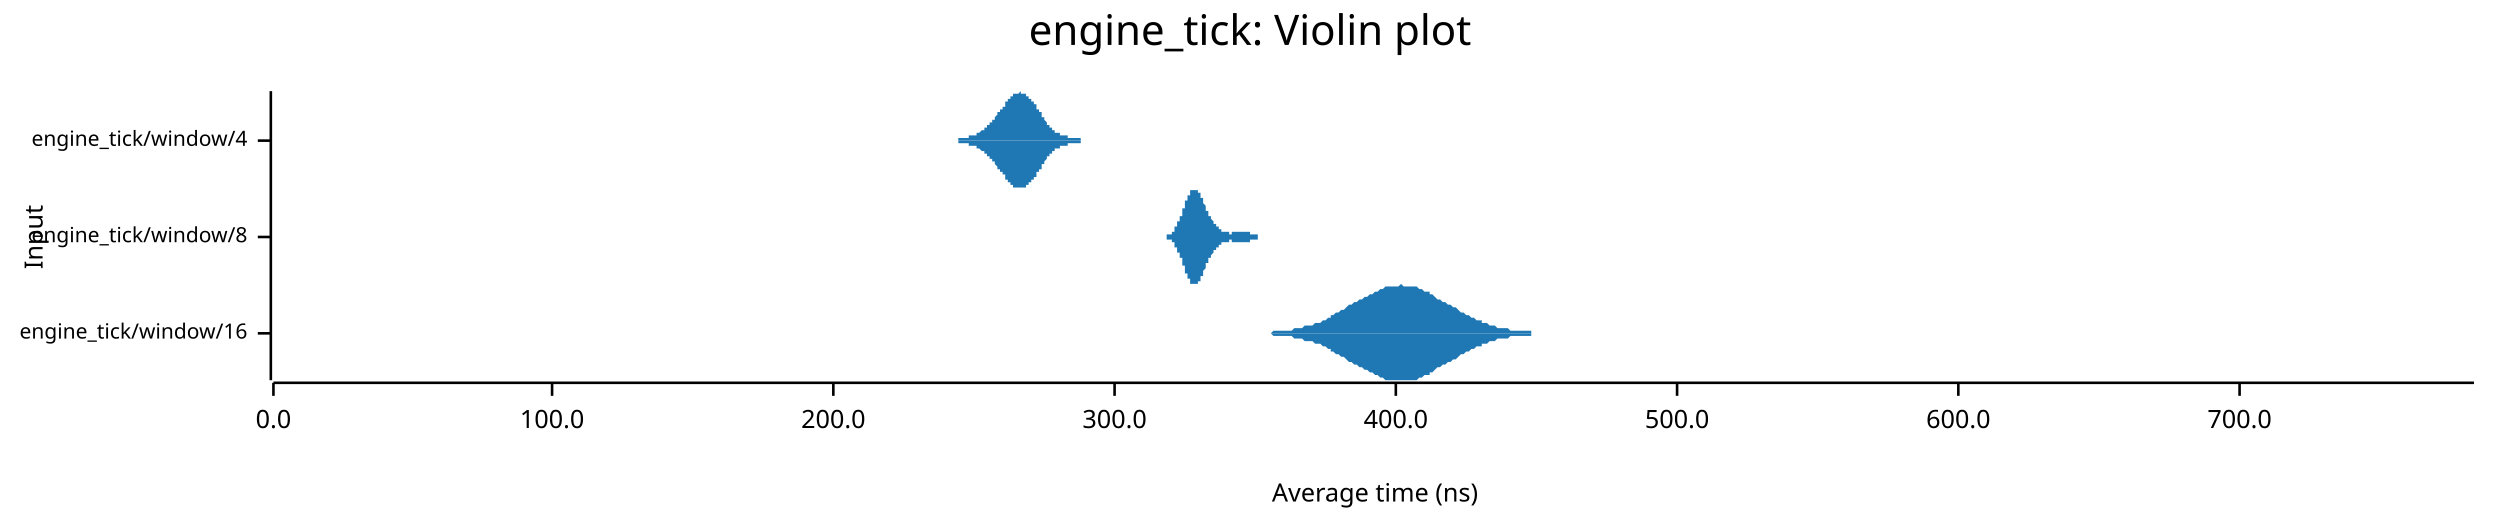
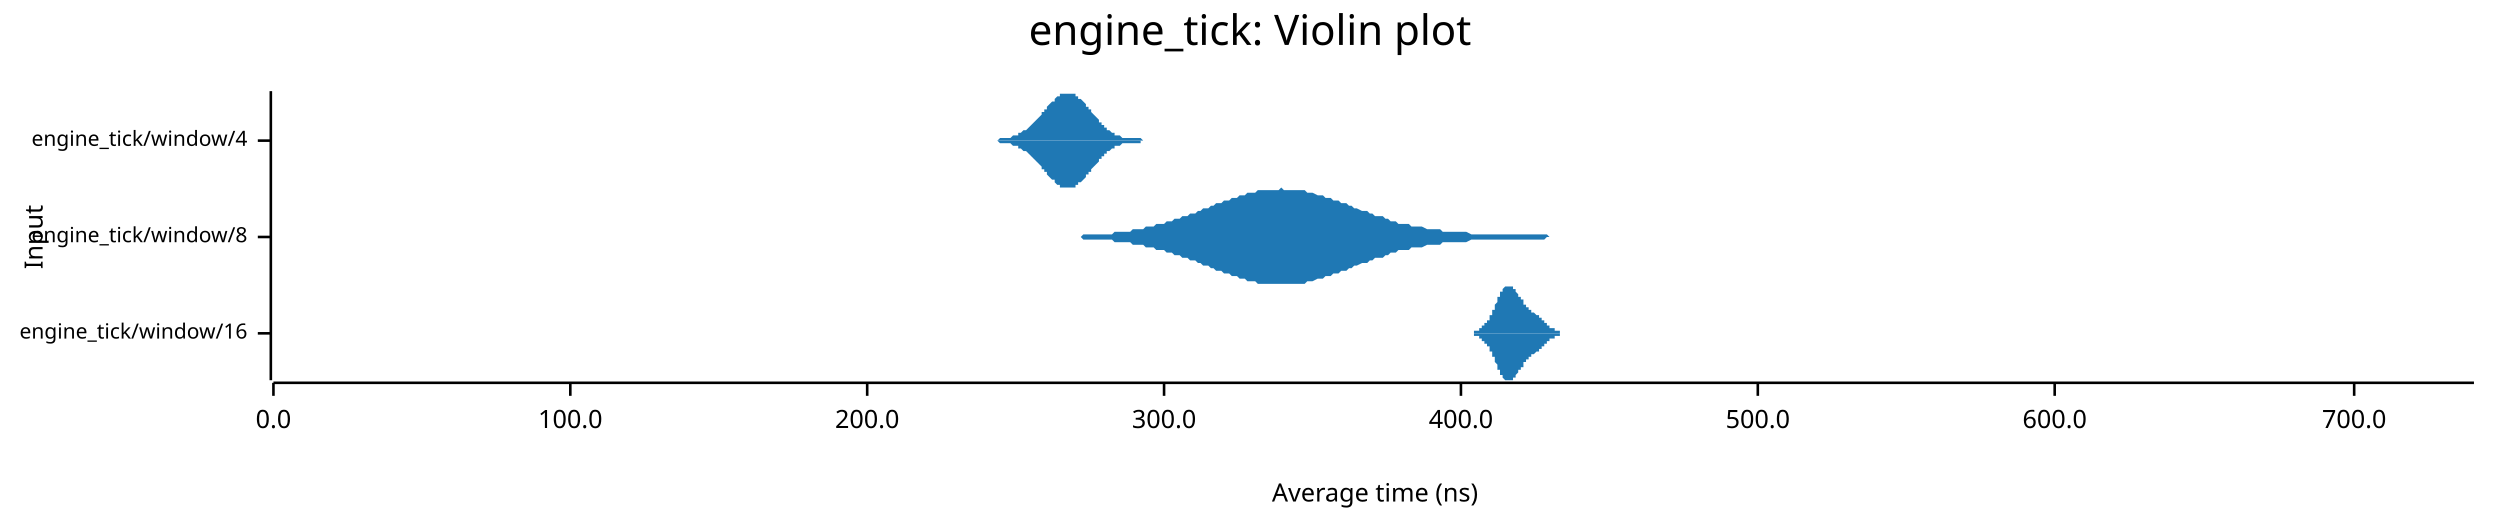
<svg xmlns="http://www.w3.org/2000/svg" width="960" height="204" viewBox="0 0 960 204">
  <text x="480" y="5" dy="0.76em" text-anchor="middle" font-family="sans-serif" font-size="16.129" opacity="1" fill="#000000">
engine_tick: Violin plot
</text>
  <text x="9" y="91" dy="0.76em" text-anchor="middle" font-family="sans-serif" font-size="9.677" opacity="1" fill="#000000" transform="rotate(270, 9, 91)">
Input
</text>
  <text x="528" y="195" dy="-0.5ex" text-anchor="middle" font-family="sans-serif" font-size="9.677" opacity="1" fill="#000000">
Average time (ns)
</text>
  <polyline fill="none" opacity="1" stroke="#000000" stroke-width="1" points="104,35 104,146 " />
  <text x="95" y="128" dy="0.5ex" text-anchor="end" font-family="sans-serif" font-size="8.065" opacity="1" fill="#000000">
engine_tick/window/16
</text>
  <polyline fill="none" opacity="1" stroke="#000000" stroke-width="1" points="99,128 104,128 " />
  <text x="95" y="91" dy="0.5ex" text-anchor="end" font-family="sans-serif" font-size="8.065" opacity="1" fill="#000000">
engine_tick/window/8
</text>
  <polyline fill="none" opacity="1" stroke="#000000" stroke-width="1" points="99,91 104,91 " />
  <text x="95" y="54" dy="0.5ex" text-anchor="end" font-family="sans-serif" font-size="8.065" opacity="1" fill="#000000">
engine_tick/window/4
</text>
  <polyline fill="none" opacity="1" stroke="#000000" stroke-width="1" points="99,54 104,54 " />
  <polyline fill="none" opacity="1" stroke="#000000" stroke-width="1" points="105,147 950,147 " />
  <text x="105" y="157" dy="0.76em" text-anchor="middle" font-family="sans-serif" font-size="9.677" opacity="1" fill="#000000">
0.0
</text>
  <polyline fill="none" opacity="1" stroke="#000000" stroke-width="1" points="105,147 105,152 " />
-   <text x="212" y="157" dy="0.76em" text-anchor="middle" font-family="sans-serif" font-size="9.677" opacity="1" fill="#000000">
+   <text x="219" y="157" dy="0.76em" text-anchor="middle" font-family="sans-serif" font-size="9.677" opacity="1" fill="#000000">
100.0
</text>
-   <polyline fill="none" opacity="1" stroke="#000000" stroke-width="1" points="212,147 212,152 " />
-   <text x="320" y="157" dy="0.76em" text-anchor="middle" font-family="sans-serif" font-size="9.677" opacity="1" fill="#000000">
+   <polyline fill="none" opacity="1" stroke="#000000" stroke-width="1" points="219,147 219,152 " />
+   <text x="333" y="157" dy="0.76em" text-anchor="middle" font-family="sans-serif" font-size="9.677" opacity="1" fill="#000000">
200.0
</text>
-   <polyline fill="none" opacity="1" stroke="#000000" stroke-width="1" points="320,147 320,152 " />
-   <text x="428" y="157" dy="0.76em" text-anchor="middle" font-family="sans-serif" font-size="9.677" opacity="1" fill="#000000">
+   <polyline fill="none" opacity="1" stroke="#000000" stroke-width="1" points="333,147 333,152 " />
+   <text x="447" y="157" dy="0.76em" text-anchor="middle" font-family="sans-serif" font-size="9.677" opacity="1" fill="#000000">
300.0
</text>
-   <polyline fill="none" opacity="1" stroke="#000000" stroke-width="1" points="428,147 428,152 " />
-   <text x="536" y="157" dy="0.76em" text-anchor="middle" font-family="sans-serif" font-size="9.677" opacity="1" fill="#000000">
+   <polyline fill="none" opacity="1" stroke="#000000" stroke-width="1" points="447,147 447,152 " />
+   <text x="561" y="157" dy="0.76em" text-anchor="middle" font-family="sans-serif" font-size="9.677" opacity="1" fill="#000000">
400.0
</text>
-   <polyline fill="none" opacity="1" stroke="#000000" stroke-width="1" points="536,147 536,152 " />
-   <text x="644" y="157" dy="0.76em" text-anchor="middle" font-family="sans-serif" font-size="9.677" opacity="1" fill="#000000">
+   <polyline fill="none" opacity="1" stroke="#000000" stroke-width="1" points="561,147 561,152 " />
+   <text x="675" y="157" dy="0.76em" text-anchor="middle" font-family="sans-serif" font-size="9.677" opacity="1" fill="#000000">
500.0
</text>
-   <polyline fill="none" opacity="1" stroke="#000000" stroke-width="1" points="644,147 644,152 " />
-   <text x="752" y="157" dy="0.76em" text-anchor="middle" font-family="sans-serif" font-size="9.677" opacity="1" fill="#000000">
+   <polyline fill="none" opacity="1" stroke="#000000" stroke-width="1" points="675,147 675,152 " />
+   <text x="789" y="157" dy="0.76em" text-anchor="middle" font-family="sans-serif" font-size="9.677" opacity="1" fill="#000000">
600.0
</text>
-   <polyline fill="none" opacity="1" stroke="#000000" stroke-width="1" points="752,147 752,152 " />
-   <text x="860" y="157" dy="0.76em" text-anchor="middle" font-family="sans-serif" font-size="9.677" opacity="1" fill="#000000">
+   <polyline fill="none" opacity="1" stroke="#000000" stroke-width="1" points="789,147 789,152 " />
+   <text x="904" y="157" dy="0.76em" text-anchor="middle" font-family="sans-serif" font-size="9.677" opacity="1" fill="#000000">
700.0
</text>
-   <polyline fill="none" opacity="1" stroke="#000000" stroke-width="1" points="860,147 860,152 " />
-   <polygon opacity="1" fill="#1F78B4" points="475,128 476,128 477,128 478,128 479,128 480,128 481,128 482,128 483,128 484,128 485,128 486,128 487,128 488,128 489,127 490,127 491,127 492,127 492,127 493,127 494,127 495,127 496,127 497,126 498,126 499,126 500,126 501,125 502,125 503,125 504,125 505,124 506,124 507,124 508,123 509,123 510,122 511,122 511,121 512,121 513,120 514,120 515,119 516,119 517,118 518,117 519,117 520,116 521,116 522,115 523,115 524,114 525,114 526,113 527,113 528,112 529,112 530,111 530,111 531,111 532,110 533,110 534,110 535,110 536,110 537,110 538,109 539,110 540,110 541,110 542,110 543,110 544,110 545,111 546,111 547,112 548,112 549,112 549,113 550,113 551,114 552,115 553,115 554,116 555,116 556,117 557,117 558,118 559,118 560,119 561,120 562,120 563,121 564,121 565,122 566,122 567,123 568,123 569,123 569,124 570,124 571,124 572,125 573,125 574,125 575,126 576,126 577,126 578,126 579,126 580,127 581,127 582,127 583,127 584,127 585,127 586,127 587,127 588,127 588,128 589,128 590,128 591,128 592,128 593,128 594,128 595,128 596,128 597,128 598,128 599,128 600,128 601,128 602,128 603,128 604,128 605,128 606,128 607,128 607,128 608,128 609,128 610,128 611,128 612,128 613,128 614,128 615,128 616,128 617,128 618,128 619,128 620,128 621,128 622,128 623,128 624,128 625,128 626,128 626,128 627,128 628,128 629,128 630,128 631,128 632,128 633,128 634,128 635,128 636,128 637,128 638,128 639,128 640,128 641,128 642,128 643,128 644,128 645,128 645,128 646,128 647,128 648,128 649,128 650,128 651,128 652,128 653,128 654,128 655,128 656,128 657,128 658,128 659,128 660,128 661,128 662,128 663,128 664,128 664,128 665,128 666,128 667,128 668,128 669,128 670,128 671,128 672,128 673,128 674,128 675,128 676,128 677,128 678,128 679,128 680,128 681,128 682,128 683,128 683,128 684,128 685,128 686,128 687,128 688,128 689,128 690,128 691,128 692,128 693,128 694,128 695,128 696,128 697,128 698,128 699,128 700,128 701,128 702,128 702,128 703,128 704,128 705,128 706,128 707,128 708,128 709,128 710,128 711,128 712,128 713,128 714,128 715,128 716,128 717,128 718,128 719,128 720,128 721,128 721,128 722,128 723,128 724,128 725,128 726,128 727,128 728,128 729,128 730,128 731,128 732,128 733,128 734,128 735,128 736,128 737,128 738,128 739,128 740,128 740,128 741,128 742,128 743,128 744,128 745,128 746,128 747,128 748,128 749,128 750,128 751,128 752,128 753,128 754,128 755,128 756,128 757,128 758,128 759,128 759,128 760,128 761,128 762,128 763,128 764,128 765,128 766,128 767,128 768,128 769,128 770,128 771,128 772,128 773,128 774,128 775,128 776,128 777,128 778,128 778,128 779,128 780,128 781,128 782,128 783,128 784,128 785,128 786,128 787,128 788,128 789,128 790,128 791,128 792,128 793,128 794,128 795,128 796,128 797,128 797,128 798,128 799,128 800,128 801,128 802,128 803,128 804,128 805,128 806,128 807,128 808,128 809,128 810,128 811,128 812,128 813,128 814,128 815,128 816,128 816,128 817,128 818,128 819,128 820,128 821,128 822,128 823,128 824,128 825,128 826,128 827,128 828,128 829,128 830,128 831,128 832,128 833,128 834,128 835,128 835,128 836,128 837,128 838,128 839,128 840,128 841,128 842,128 843,128 844,128 845,128 846,128 847,128 848,128 849,128 850,128 851,128 852,128 853,128 854,128 854,128 855,128 856,128 857,128 858,128 859,128 860,128 861,128 862,128 863,128 864,128 865,128 866,128 867,128 868,128 869,128 870,128 871,128 872,128 873,128 873,128 874,128 875,128 876,128 877,128 878,128 879,128 880,128 881,128 882,128 883,128 884,128 885,128 886,128 887,128 888,128 889,128 890,128 891,128 892,128 892,128 893,128 894,128 895,128 896,128 897,128 898,128 899,128 900,128 901,128 902,128 903,128 904,128 905,128 906,128 907,128 908,128 909,128 910,128 911,128 911,128 912,128 913,128 914,128 915,128 916,128 917,128 918,128 919,128 920,128 921,128 922,128 923,128 924,128 925,128 926,128 927,128 928,128 929,128 930,128 930,128 931,128 932,128 933,128 934,128 935,128 936,128 937,128 938,128 939,128 940,128 941,128 942,128 943,128 944,128 945,128 946,128 947,128 948,128 949,128 950,128 950,128 475,128 " />
-   <polygon opacity="1" fill="#1F78B4" points="475,128 476,128 477,128 478,128 479,128 480,128 481,128 482,128 483,128 484,128 485,128 486,128 487,128 488,128 489,129 490,129 491,129 492,129 492,129 493,129 494,129 495,129 496,129 497,130 498,130 499,130 500,130 501,131 502,131 503,131 504,131 505,132 506,132 507,132 508,133 509,133 510,134 511,134 511,135 512,135 513,136 514,136 515,137 516,137 517,138 518,139 519,139 520,140 521,140 522,141 523,141 524,142 525,142 526,143 527,143 528,144 529,144 530,145 530,145 531,145 532,146 533,146 534,146 535,146 536,146 537,146 538,146 539,146 540,146 541,146 542,146 543,146 544,146 545,145 546,145 547,144 548,144 549,144 549,143 550,143 551,142 552,141 553,141 554,140 555,140 556,139 557,139 558,138 559,138 560,137 561,136 562,136 563,135 564,135 565,134 566,134 567,133 568,133 569,133 569,132 570,132 571,132 572,131 573,131 574,131 575,130 576,130 577,130 578,130 579,130 580,129 581,129 582,129 583,129 584,129 585,129 586,129 587,129 588,129 588,128 589,128 590,128 591,128 592,128 593,128 594,128 595,128 596,128 597,128 598,128 599,128 600,128 601,128 602,128 603,128 604,128 605,128 606,128 607,128 607,128 608,128 609,128 610,128 611,128 612,128 613,128 614,128 615,128 616,128 617,128 618,128 619,128 620,128 621,128 622,128 623,128 624,128 625,128 626,128 626,128 627,128 628,128 629,128 630,128 631,128 632,128 633,128 634,128 635,128 636,128 637,128 638,128 639,128 640,128 641,128 642,128 643,128 644,128 645,128 645,128 646,128 647,128 648,128 649,128 650,128 651,128 652,128 653,128 654,128 655,128 656,128 657,128 658,128 659,128 660,128 661,128 662,128 663,128 664,128 664,128 665,128 666,128 667,128 668,128 669,128 670,128 671,128 672,128 673,128 674,128 675,128 676,128 677,128 678,128 679,128 680,128 681,128 682,128 683,128 683,128 684,128 685,128 686,128 687,128 688,128 689,128 690,128 691,128 692,128 693,128 694,128 695,128 696,128 697,128 698,128 699,128 700,128 701,128 702,128 702,128 703,128 704,128 705,128 706,128 707,128 708,128 709,128 710,128 711,128 712,128 713,128 714,128 715,128 716,128 717,128 718,128 719,128 720,128 721,128 721,128 722,128 723,128 724,128 725,128 726,128 727,128 728,128 729,128 730,128 731,128 732,128 733,128 734,128 735,128 736,128 737,128 738,128 739,128 740,128 740,128 741,128 742,128 743,128 744,128 745,128 746,128 747,128 748,128 749,128 750,128 751,128 752,128 753,128 754,128 755,128 756,128 757,128 758,128 759,128 759,128 760,128 761,128 762,128 763,128 764,128 765,128 766,128 767,128 768,128 769,128 770,128 771,128 772,128 773,128 774,128 775,128 776,128 777,128 778,128 778,128 779,128 780,128 781,128 782,128 783,128 784,128 785,128 786,128 787,128 788,128 789,128 790,128 791,128 792,128 793,128 794,128 795,128 796,128 797,128 797,128 798,128 799,128 800,128 801,128 802,128 803,128 804,128 805,128 806,128 807,128 808,128 809,128 810,128 811,128 812,128 813,128 814,128 815,128 816,128 816,128 817,128 818,128 819,128 820,128 821,128 822,128 823,128 824,128 825,128 826,128 827,128 828,128 829,128 830,128 831,128 832,128 833,128 834,128 835,128 835,128 836,128 837,128 838,128 839,128 840,128 841,128 842,128 843,128 844,128 845,128 846,128 847,128 848,128 849,128 850,128 851,128 852,128 853,128 854,128 854,128 855,128 856,128 857,128 858,128 859,128 860,128 861,128 862,128 863,128 864,128 865,128 866,128 867,128 868,128 869,128 870,128 871,128 872,128 873,128 873,128 874,128 875,128 876,128 877,128 878,128 879,128 880,128 881,128 882,128 883,128 884,128 885,128 886,128 887,128 888,128 889,128 890,128 891,128 892,128 892,128 893,128 894,128 895,128 896,128 897,128 898,128 899,128 900,128 901,128 902,128 903,128 904,128 905,128 906,128 907,128 908,128 909,128 910,128 911,128 911,128 912,128 913,128 914,128 915,128 916,128 917,128 918,128 919,128 920,128 921,128 922,128 923,128 924,128 925,128 926,128 927,128 928,128 929,128 930,128 930,128 931,128 932,128 933,128 934,128 935,128 936,128 937,128 938,128 939,128 940,128 941,128 942,128 943,128 944,128 945,128 946,128 947,128 948,128 949,128 950,128 950,128 475,128 " />
-   <polygon opacity="1" fill="#1F78B4" points="443,91 443,91 444,91 444,91 444,91 444,91 444,91 444,91 444,91 444,91 444,91 444,91 444,91 445,91 445,91 445,91 445,91 445,91 445,91 445,91 445,91 445,91 445,91 445,91 446,91 446,91 446,91 446,91 446,91 446,91 446,91 446,91 446,91 446,91 446,91 446,91 447,91 447,91 447,91 447,91 447,91 447,91 447,91 447,91 447,91 447,91 447,91 448,91 448,91 448,91 448,91 448,90 448,90 448,90 448,90 448,90 448,90 448,90 449,90 449,90 449,90 449,90 449,90 449,90 449,90 449,90 449,90 449,90 449,90 450,90 450,89 450,89 450,89 450,89 450,89 450,89 450,89 450,89 450,89 450,89 451,89 451,88 451,88 451,88 451,88 451,88 451,88 451,88 451,87 451,87 451,87 451,87 452,87 452,87 452,87 452,86 452,86 452,86 452,86 452,86 452,85 452,85 452,85 453,85 453,85 453,85 453,84 453,84 453,84 453,84 453,83 453,83 453,83 453,83 454,83 454,82 454,82 454,82 454,82 454,81 454,81 454,81 454,81 454,81 454,80 455,80 455,80 455,80 455,79 455,79 455,79 455,79 455,78 455,78 455,78 455,78 455,77 456,77 456,77 456,77 456,77 456,76 456,76 456,76 456,76 456,76 456,75 456,75 457,75 457,75 457,75 457,74 457,74 457,74 457,74 457,74 457,74 457,74 457,73 458,73 458,73 458,73 458,73 458,73 458,73 458,73 458,73 458,73 458,73 458,73 459,73 459,73 459,73 459,72 459,73 459,73 459,73 459,73 459,73 459,73 459,73 460,73 460,73 460,73 460,73 460,73 460,73 460,73 460,74 460,74 460,74 460,74 460,74 461,74 461,74 461,75 461,75 461,75 461,75 461,75 461,76 461,76 461,76 461,76 462,76 462,77 462,77 462,77 462,77 462,77 462,78 462,78 462,78 462,78 462,78 463,79 463,79 463,79 463,79 463,79 463,80 463,80 463,80 463,80 463,80 463,81 464,81 464,81 464,81 464,81 464,82 464,82 464,82 464,82 464,82 464,82 464,83 465,83 465,83 465,83 465,83 465,83 465,84 465,84 465,84 465,84 465,84 465,84 465,84 466,85 466,85 466,85 466,85 466,85 466,85 466,85 466,85 466,86 466,86 466,86 467,86 467,86 467,86 467,86 467,86 467,86 467,87 467,87 467,87 467,87 467,87 468,87 468,87 468,87 468,87 468,87 468,88 468,88 468,88 468,88 468,88 468,88 469,88 469,88 469,88 469,88 469,88 469,88 469,88 469,89 469,89 469,89 469,89 469,89 470,89 470,89 470,89 470,89 470,89 470,89 470,89 470,89 470,89 470,89 470,89 471,89 471,89 471,89 471,89 471,89 471,89 471,89 471,89 471,89 471,89 471,89 472,89 472,89 472,89 472,90 472,90 472,90 472,90 472,90 472,90 472,90 472,90 473,90 473,90 473,90 473,89 473,89 473,89 473,89 473,89 473,89 473,89 473,89 474,89 474,89 474,89 474,89 474,89 474,89 474,89 474,89 474,89 474,89 474,89 474,89 475,89 475,89 475,89 475,89 475,89 475,89 475,89 475,89 475,89 475,89 475,89 476,89 476,89 476,89 476,89 476,89 476,89 476,89 476,89 476,89 476,89 476,89 477,89 477,89 477,89 477,89 477,89 477,89 477,89 477,89 477,89 477,89 477,89 478,89 478,89 478,89 478,89 478,89 478,89 478,89 478,89 478,89 478,89 478,89 479,89 479,89 479,89 479,89 479,89 479,89 479,89 479,89 479,89 479,89 479,89 479,89 480,89 480,89 480,89 480,89 480,89 480,90 480,90 480,90 480,90 480,90 480,90 481,90 481,90 481,90 481,90 481,90 481,90 481,90 481,90 481,90 481,90 481,90 482,90 482,90 482,90 482,90 482,90 482,90 482,90 482,90 482,90 482,90 482,90 483,90 483,90 483,91 483,91 483,91 483,91 483,91 483,91 483,91 483,91 483,91 484,91 484,91 484,91 484,91 484,91 484,91 484,91 484,91 484,91 484,91 484,91 484,91 485,91 485,91 485,91 485,91 485,91 485,91 485,91 485,91 485,91 485,91 485,91 486,91 486,91 486,91 486,91 486,91 486,91 486,91 486,91 486,91 486,91 486,91 487,91 487,91 487,91 487,91 487,91 487,91 487,91 487,91 487,91 487,91 487,91 488,91 488,91 488,91 488,91 488,91 488,91 443,91 " />
-   <polygon opacity="1" fill="#1F78B4" points="443,91 443,91 444,91 444,91 444,91 444,91 444,91 444,91 444,91 444,91 444,91 444,91 444,91 445,91 445,91 445,91 445,91 445,91 445,91 445,91 445,91 445,91 445,91 445,91 446,91 446,91 446,91 446,91 446,91 446,91 446,91 446,91 446,91 446,91 446,91 446,91 447,91 447,91 447,91 447,91 447,91 447,91 447,91 447,91 447,91 447,91 447,91 448,91 448,91 448,91 448,91 448,91 448,92 448,92 448,92 448,92 448,92 448,92 449,92 449,92 449,92 449,92 449,92 449,92 449,92 449,92 449,92 449,92 449,92 450,92 450,93 450,93 450,93 450,93 450,93 450,93 450,93 450,93 450,93 450,93 451,93 451,94 451,94 451,94 451,94 451,94 451,94 451,94 451,95 451,95 451,95 451,95 452,95 452,95 452,95 452,96 452,96 452,96 452,96 452,96 452,97 452,97 452,97 453,97 453,97 453,97 453,98 453,98 453,98 453,98 453,99 453,99 453,99 453,99 454,99 454,100 454,100 454,100 454,100 454,101 454,101 454,101 454,101 454,101 454,102 455,102 455,102 455,102 455,103 455,103 455,103 455,103 455,104 455,104 455,104 455,104 455,105 456,105 456,105 456,105 456,105 456,106 456,106 456,106 456,106 456,106 456,107 456,107 457,107 457,107 457,107 457,108 457,108 457,108 457,108 457,108 457,108 457,108 457,109 458,109 458,109 458,109 458,109 458,109 458,109 458,109 458,109 458,109 458,109 458,109 459,109 459,109 459,109 459,109 459,109 459,109 459,109 459,109 459,109 459,109 459,109 460,109 460,109 460,109 460,109 460,109 460,109 460,109 460,108 460,108 460,108 460,108 460,108 461,108 461,108 461,107 461,107 461,107 461,107 461,107 461,106 461,106 461,106 461,106 462,106 462,105 462,105 462,105 462,105 462,105 462,104 462,104 462,104 462,104 462,104 463,103 463,103 463,103 463,103 463,103 463,102 463,102 463,102 463,102 463,102 463,101 464,101 464,101 464,101 464,101 464,100 464,100 464,100 464,100 464,100 464,100 464,99 465,99 465,99 465,99 465,99 465,99 465,98 465,98 465,98 465,98 465,98 465,98 465,98 466,97 466,97 466,97 466,97 466,97 466,97 466,97 466,97 466,96 466,96 466,96 467,96 467,96 467,96 467,96 467,96 467,96 467,95 467,95 467,95 467,95 467,95 468,95 468,95 468,95 468,95 468,95 468,94 468,94 468,94 468,94 468,94 468,94 469,94 469,94 469,94 469,94 469,94 469,94 469,94 469,93 469,93 469,93 469,93 469,93 470,93 470,93 470,93 470,93 470,93 470,93 470,93 470,93 470,93 470,93 470,93 471,93 471,93 471,93 471,93 471,93 471,93 471,93 471,93 471,93 471,93 471,93 472,93 472,93 472,93 472,92 472,92 472,92 472,92 472,92 472,92 472,92 472,92 473,92 473,92 473,92 473,93 473,93 473,93 473,93 473,93 473,93 473,93 473,93 474,93 474,93 474,93 474,93 474,93 474,93 474,93 474,93 474,93 474,93 474,93 474,93 475,93 475,93 475,93 475,93 475,93 475,93 475,93 475,93 475,93 475,93 475,93 476,93 476,93 476,93 476,93 476,93 476,93 476,93 476,93 476,93 476,93 476,93 477,93 477,93 477,93 477,93 477,93 477,93 477,93 477,93 477,93 477,93 477,93 478,93 478,93 478,93 478,93 478,93 478,93 478,93 478,93 478,93 478,93 478,93 479,93 479,93 479,93 479,93 479,93 479,93 479,93 479,93 479,93 479,93 479,93 479,93 480,93 480,93 480,93 480,93 480,93 480,92 480,92 480,92 480,92 480,92 480,92 481,92 481,92 481,92 481,92 481,92 481,92 481,92 481,92 481,92 481,92 481,92 482,92 482,92 482,92 482,92 482,92 482,92 482,92 482,92 482,92 482,92 482,92 483,92 483,92 483,91 483,91 483,91 483,91 483,91 483,91 483,91 483,91 483,91 484,91 484,91 484,91 484,91 484,91 484,91 484,91 484,91 484,91 484,91 484,91 484,91 485,91 485,91 485,91 485,91 485,91 485,91 485,91 485,91 485,91 485,91 485,91 486,91 486,91 486,91 486,91 486,91 486,91 486,91 486,91 486,91 486,91 486,91 487,91 487,91 487,91 487,91 487,91 487,91 487,91 487,91 487,91 487,91 487,91 488,91 488,91 488,91 488,91 488,91 488,91 443,91 " />
-   <polygon opacity="1" fill="#1F78B4" points="361,54 361,54 361,54 361,54 362,54 362,54 362,54 362,54 362,54 362,54 363,54 363,54 363,54 363,54 363,54 364,54 364,54 364,54 364,54 364,54 364,54 365,54 365,54 365,54 365,54 365,54 366,54 366,54 366,54 366,54 366,54 367,54 367,54 367,54 367,54 367,54 367,54 368,54 368,54 368,54 368,54 368,53 369,53 369,53 369,53 369,53 369,53 369,53 370,53 370,53 370,53 370,53 370,53 371,53 371,53 371,53 371,53 371,53 371,53 372,53 372,53 372,53 372,53 372,52 373,52 373,52 373,52 373,52 373,52 373,52 374,52 374,52 374,52 374,52 374,52 375,52 375,51 375,51 375,51 375,51 375,51 376,51 376,51 376,51 376,51 376,51 377,50 377,50 377,50 377,50 377,50 377,50 378,50 378,49 378,49 378,49 378,49 379,49 379,49 379,49 379,48 379,48 379,48 380,48 380,48 380,47 380,47 380,47 381,47 381,47 381,46 381,46 381,46 381,46 382,46 382,45 382,45 382,45 382,45 383,44 383,44 383,44 383,44 383,44 383,43 384,43 384,43 384,43 384,42 384,42 385,42 385,42 385,41 385,41 385,41 386,41 386,40 386,40 386,40 386,40 386,39 387,39 387,39 387,39 387,38 387,38 388,38 388,38 388,38 388,37 388,37 388,37 389,37 389,37 389,37 389,36 389,36 390,36 390,36 390,36 390,36 390,36 390,36 391,36 391,36 391,36 391,36 391,36 392,35 392,36 392,36 392,36 392,36 392,36 393,36 393,36 393,36 393,36 393,36 394,36 394,36 394,36 394,36 394,37 394,37 395,37 395,37 395,37 395,37 395,38 396,38 396,38 396,38 396,38 396,39 396,39 397,39 397,39 397,40 397,40 397,40 398,40 398,41 398,41 398,41 398,41 398,42 399,42 399,42 399,43 399,43 399,43 400,43 400,44 400,44 400,44 400,45 400,45 401,45 401,45 401,46 401,46 401,46 402,47 402,47 402,47 402,47 402,48 403,48 403,48 403,48 403,48 403,49 403,49 404,49 404,49 404,49 404,50 404,50 405,50 405,50 405,50 405,50 405,50 405,51 406,51 406,51 406,51 406,51 406,51 407,51 407,51 407,51 407,52 407,52 407,52 408,52 408,52 408,52 408,52 408,52 409,52 409,52 409,52 409,52 409,52 409,52 410,52 410,52 410,52 410,53 410,53 411,53 411,53 411,53 411,53 411,53 411,53 412,53 412,53 412,53 412,53 412,53 413,53 413,53 413,53 413,53 413,53 413,53 414,53 414,53 414,53 414,53 414,53 415,53 415,53 415,53 415,53 415,53 415,54 416,54 416,54 416,54 416,54 416,54 417,54 417,54 417,54 417,54 417,54 417,54 418,54 418,54 418,54 418,54 418,54 419,54 419,54 419,54 419,54 419,54 419,54 420,54 420,54 420,54 420,54 420,54 421,54 421,54 421,54 421,54 421,54 422,54 422,54 422,54 422,54 422,54 422,54 423,54 423,54 423,54 423,54 423,54 424,54 424,54 424,54 424,54 424,54 424,54 425,54 425,54 425,54 425,54 425,54 426,54 426,54 426,54 426,54 426,54 426,54 427,54 427,54 427,54 427,54 427,54 428,54 428,54 428,54 428,54 428,54 428,54 429,54 429,54 429,54 429,54 429,54 430,54 430,54 430,54 430,54 430,54 430,54 431,54 431,54 431,54 431,54 431,54 432,54 432,54 432,54 432,54 432,54 432,54 433,54 433,54 433,54 433,54 433,54 434,54 434,54 434,54 434,54 434,54 434,54 435,54 435,54 435,54 435,54 435,54 436,54 436,54 436,54 436,54 436,54 436,54 437,54 437,54 437,54 437,54 437,54 438,54 438,54 438,54 438,54 438,54 439,54 439,54 439,54 439,54 439,54 439,54 440,54 440,54 440,54 440,54 440,54 441,54 441,54 441,54 441,54 441,54 441,54 442,54 442,54 442,54 442,54 442,54 443,54 443,54 443,54 443,54 443,54 443,54 444,54 444,54 444,54 444,54 444,54 445,54 445,54 445,54 445,54 445,54 445,54 446,54 446,54 446,54 446,54 446,54 447,54 447,54 447,54 447,54 447,54 447,54 448,54 448,54 448,54 448,54 448,54 449,54 449,54 449,54 449,54 449,54 449,54 450,54 450,54 450,54 450,54 450,54 451,54 451,54 451,54 451,54 451,54 451,54 452,54 452,54 452,54 452,54 361,54 " />
-   <polygon opacity="1" fill="#1F78B4" points="361,54 361,54 361,54 361,54 362,54 362,54 362,54 362,54 362,54 362,54 363,54 363,54 363,54 363,54 363,54 364,54 364,54 364,54 364,54 364,54 364,54 365,54 365,54 365,54 365,54 365,54 366,54 366,54 366,54 366,54 366,54 367,54 367,54 367,54 367,54 367,54 367,54 368,54 368,54 368,54 368,54 368,55 369,55 369,55 369,55 369,55 369,55 369,55 370,55 370,55 370,55 370,55 370,55 371,55 371,55 371,55 371,55 371,55 371,55 372,55 372,55 372,55 372,55 372,56 373,56 373,56 373,56 373,56 373,56 373,56 374,56 374,56 374,56 374,56 374,56 375,56 375,57 375,57 375,57 375,57 375,57 376,57 376,57 376,57 376,57 376,57 377,58 377,58 377,58 377,58 377,58 377,58 378,58 378,59 378,59 378,59 378,59 379,59 379,59 379,59 379,60 379,60 379,60 380,60 380,60 380,61 380,61 380,61 381,61 381,61 381,62 381,62 381,62 381,62 382,62 382,63 382,63 382,63 382,63 383,64 383,64 383,64 383,64 383,64 383,65 384,65 384,65 384,65 384,66 384,66 385,66 385,66 385,67 385,67 385,67 386,67 386,68 386,68 386,68 386,68 386,69 387,69 387,69 387,69 387,70 387,70 388,70 388,70 388,70 388,71 388,71 388,71 389,71 389,71 389,71 389,72 389,72 390,72 390,72 390,72 390,72 390,72 390,72 391,72 391,72 391,72 391,72 391,72 392,72 392,72 392,72 392,72 392,72 392,72 393,72 393,72 393,72 393,72 393,72 394,72 394,72 394,72 394,72 394,71 394,71 395,71 395,71 395,71 395,71 395,70 396,70 396,70 396,70 396,70 396,69 396,69 397,69 397,69 397,68 397,68 397,68 398,68 398,67 398,67 398,67 398,67 398,66 399,66 399,66 399,65 399,65 399,65 400,65 400,64 400,64 400,64 400,63 400,63 401,63 401,63 401,62 401,62 401,62 402,61 402,61 402,61 402,61 402,60 403,60 403,60 403,60 403,60 403,59 403,59 404,59 404,59 404,59 404,58 404,58 405,58 405,58 405,58 405,58 405,58 405,57 406,57 406,57 406,57 406,57 406,57 407,57 407,57 407,57 407,56 407,56 407,56 408,56 408,56 408,56 408,56 408,56 409,56 409,56 409,56 409,56 409,56 409,56 410,56 410,56 410,56 410,55 410,55 411,55 411,55 411,55 411,55 411,55 411,55 412,55 412,55 412,55 412,55 412,55 413,55 413,55 413,55 413,55 413,55 413,55 414,55 414,55 414,55 414,55 414,55 415,55 415,55 415,55 415,55 415,55 415,54 416,54 416,54 416,54 416,54 416,54 417,54 417,54 417,54 417,54 417,54 417,54 418,54 418,54 418,54 418,54 418,54 419,54 419,54 419,54 419,54 419,54 419,54 420,54 420,54 420,54 420,54 420,54 421,54 421,54 421,54 421,54 421,54 422,54 422,54 422,54 422,54 422,54 422,54 423,54 423,54 423,54 423,54 423,54 424,54 424,54 424,54 424,54 424,54 424,54 425,54 425,54 425,54 425,54 425,54 426,54 426,54 426,54 426,54 426,54 426,54 427,54 427,54 427,54 427,54 427,54 428,54 428,54 428,54 428,54 428,54 428,54 429,54 429,54 429,54 429,54 429,54 430,54 430,54 430,54 430,54 430,54 430,54 431,54 431,54 431,54 431,54 431,54 432,54 432,54 432,54 432,54 432,54 432,54 433,54 433,54 433,54 433,54 433,54 434,54 434,54 434,54 434,54 434,54 434,54 435,54 435,54 435,54 435,54 435,54 436,54 436,54 436,54 436,54 436,54 436,54 437,54 437,54 437,54 437,54 437,54 438,54 438,54 438,54 438,54 438,54 439,54 439,54 439,54 439,54 439,54 439,54 440,54 440,54 440,54 440,54 440,54 441,54 441,54 441,54 441,54 441,54 441,54 442,54 442,54 442,54 442,54 442,54 443,54 443,54 443,54 443,54 443,54 443,54 444,54 444,54 444,54 444,54 444,54 445,54 445,54 445,54 445,54 445,54 445,54 446,54 446,54 446,54 446,54 446,54 447,54 447,54 447,54 447,54 447,54 447,54 448,54 448,54 448,54 448,54 448,54 449,54 449,54 449,54 449,54 449,54 449,54 450,54 450,54 450,54 450,54 450,54 451,54 451,54 451,54 451,54 451,54 451,54 452,54 452,54 452,54 452,54 361,54 " />
+   <polyline fill="none" opacity="1" stroke="#000000" stroke-width="1" points="904,147 904,152 " />
+   <polygon opacity="1" fill="#1F78B4" points="561,128 561,128 561,128 561,128 562,128 562,128 562,128 562,128 562,128 562,128 562,128 562,128 563,128 563,128 563,128 563,128 563,128 563,128 563,128 564,128 564,128 564,128 564,128 564,128 564,128 564,128 565,128 565,128 565,128 565,128 565,128 565,128 565,128 565,128 566,128 566,128 566,128 566,127 566,127 566,127 566,127 567,127 567,127 567,127 567,127 567,127 567,127 567,127 568,127 568,127 568,127 568,127 568,127 568,126 568,126 569,126 569,126 569,126 569,126 569,126 569,126 569,126 569,125 570,125 570,125 570,125 570,125 570,125 570,125 570,124 571,124 571,124 571,124 571,124 571,123 571,123 571,123 572,123 572,122 572,122 572,122 572,122 572,121 572,121 573,121 573,121 573,120 573,120 573,120 573,120 573,119 573,119 574,119 574,118 574,118 574,118 574,117 574,117 574,117 575,116 575,116 575,116 575,115 575,115 575,115 575,114 576,114 576,114 576,114 576,113 576,113 576,113 576,112 577,112 577,112 577,112 577,111 577,111 577,111 577,111 577,111 578,110 578,110 578,110 578,110 578,110 578,110 578,110 579,110 579,110 579,110 579,110 579,110 579,109 579,110 580,110 580,110 580,110 580,110 580,110 580,110 580,110 580,110 581,110 581,110 581,110 581,111 581,111 581,111 581,111 582,111 582,111 582,112 582,112 582,112 582,112 582,112 583,113 583,113 583,113 583,113 583,113 583,114 583,114 584,114 584,114 584,114 584,115 584,115 584,115 584,115 584,115 585,115 585,116 585,116 585,116 585,116 585,116 585,117 586,117 586,117 586,117 586,117 586,117 586,117 586,118 587,118 587,118 587,118 587,118 587,118 587,118 587,119 588,119 588,119 588,119 588,119 588,119 588,119 588,120 588,120 589,120 589,120 589,120 589,120 589,120 589,120 589,120 590,121 590,121 590,121 590,121 590,121 590,121 590,121 591,121 591,121 591,122 591,122 591,122 591,122 591,122 592,122 592,122 592,122 592,123 592,123 592,123 592,123 592,123 593,123 593,123 593,123 593,124 593,124 593,124 593,124 594,124 594,124 594,124 594,124 594,125 594,125 594,125 595,125 595,125 595,125 595,125 595,125 595,125 595,126 596,126 596,126 596,126 596,126 596,126 596,126 596,126 596,126 597,126 597,126 597,127 597,127 597,127 597,127 597,127 598,127 598,127 598,127 598,127 598,127 598,127 598,127 599,127 599,127 599,127 599,127 599,127 599,128 599,128 599,128 600,128 600,128 600,128 600,128 600,128 600,128 600,128 601,128 601,128 601,128 601,128 601,128 601,128 601,128 602,128 602,128 602,128 602,128 602,128 602,128 602,128 603,128 603,128 603,128 603,128 603,128 603,128 603,128 603,128 604,128 604,128 604,128 604,128 604,128 604,128 604,128 605,128 605,128 605,128 605,128 605,128 605,128 605,128 606,128 606,128 606,128 606,128 606,128 606,128 606,128 607,128 607,128 607,128 607,128 607,128 607,128 607,128 607,128 608,128 608,128 608,128 608,128 608,128 608,128 608,128 609,128 609,128 609,128 609,128 609,128 609,128 609,128 610,128 610,128 610,128 610,128 610,128 610,128 610,128 611,128 611,128 611,128 611,128 611,128 611,128 611,128 611,128 612,128 612,128 612,128 612,128 612,128 612,128 612,128 613,128 613,128 613,128 613,128 613,128 613,128 613,128 614,128 614,128 614,128 614,128 614,128 614,128 614,128 614,128 615,128 615,128 615,128 615,128 615,128 615,128 615,128 616,128 616,128 616,128 616,128 616,128 616,128 616,128 617,128 617,128 617,128 617,128 617,128 617,128 617,128 618,128 618,128 618,128 618,128 618,128 618,128 618,128 618,128 619,128 619,128 619,128 619,128 619,128 619,128 619,128 620,128 620,128 620,128 620,128 620,128 620,128 620,128 621,128 621,128 621,128 621,128 621,128 621,128 621,128 622,128 622,128 622,128 622,128 622,128 622,128 622,128 622,128 623,128 623,128 623,128 623,128 623,128 623,128 623,128 624,128 624,128 624,128 624,128 624,128 624,128 624,128 625,128 625,128 625,128 625,128 625,128 625,128 625,128 626,128 626,128 626,128 626,128 626,128 626,128 626,128 626,128 627,128 627,128 627,128 627,128 627,128 627,128 627,128 628,128 628,128 628,128 628,128 628,128 628,128 628,128 629,128 629,128 629,128 629,128 629,128 629,128 629,128 629,128 630,128 630,128 561,128 " />
+   <polygon opacity="1" fill="#1F78B4" points="561,128 561,128 561,128 561,128 562,128 562,128 562,128 562,128 562,128 562,128 562,128 562,128 563,128 563,128 563,128 563,128 563,128 563,128 563,128 564,128 564,128 564,128 564,128 564,128 564,128 564,128 565,128 565,128 565,128 565,128 565,128 565,128 565,128 565,128 566,128 566,128 566,128 566,129 566,129 566,129 566,129 567,129 567,129 567,129 567,129 567,129 567,129 567,129 568,129 568,129 568,129 568,129 568,129 568,130 568,130 569,130 569,130 569,130 569,130 569,130 569,130 569,130 569,131 570,131 570,131 570,131 570,131 570,131 570,131 570,132 571,132 571,132 571,132 571,132 571,133 571,133 571,133 572,133 572,134 572,134 572,134 572,134 572,135 572,135 573,135 573,135 573,136 573,136 573,136 573,136 573,137 573,137 574,137 574,138 574,138 574,138 574,139 574,139 574,139 575,140 575,140 575,140 575,141 575,141 575,141 575,142 576,142 576,142 576,142 576,143 576,143 576,143 576,144 577,144 577,144 577,144 577,145 577,145 577,145 577,145 577,145 578,146 578,146 578,146 578,146 578,146 578,146 578,146 579,146 579,146 579,146 579,146 579,146 579,146 579,146 580,146 580,146 580,146 580,146 580,146 580,146 580,146 580,146 581,146 581,146 581,146 581,145 581,145 581,145 581,145 582,145 582,145 582,144 582,144 582,144 582,144 582,144 583,143 583,143 583,143 583,143 583,143 583,142 583,142 584,142 584,142 584,142 584,141 584,141 584,141 584,141 584,141 585,141 585,140 585,140 585,140 585,140 585,140 585,139 586,139 586,139 586,139 586,139 586,139 586,139 586,138 587,138 587,138 587,138 587,138 587,138 587,138 587,137 588,137 588,137 588,137 588,137 588,137 588,137 588,136 588,136 589,136 589,136 589,136 589,136 589,136 589,136 589,136 590,135 590,135 590,135 590,135 590,135 590,135 590,135 591,135 591,135 591,134 591,134 591,134 591,134 591,134 592,134 592,134 592,134 592,133 592,133 592,133 592,133 592,133 593,133 593,133 593,133 593,132 593,132 593,132 593,132 594,132 594,132 594,132 594,132 594,131 594,131 594,131 595,131 595,131 595,131 595,131 595,131 595,131 595,130 596,130 596,130 596,130 596,130 596,130 596,130 596,130 596,130 597,130 597,130 597,129 597,129 597,129 597,129 597,129 598,129 598,129 598,129 598,129 598,129 598,129 598,129 599,129 599,129 599,129 599,129 599,129 599,128 599,128 599,128 600,128 600,128 600,128 600,128 600,128 600,128 600,128 601,128 601,128 601,128 601,128 601,128 601,128 601,128 602,128 602,128 602,128 602,128 602,128 602,128 602,128 603,128 603,128 603,128 603,128 603,128 603,128 603,128 603,128 604,128 604,128 604,128 604,128 604,128 604,128 604,128 605,128 605,128 605,128 605,128 605,128 605,128 605,128 606,128 606,128 606,128 606,128 606,128 606,128 606,128 607,128 607,128 607,128 607,128 607,128 607,128 607,128 607,128 608,128 608,128 608,128 608,128 608,128 608,128 608,128 609,128 609,128 609,128 609,128 609,128 609,128 609,128 610,128 610,128 610,128 610,128 610,128 610,128 610,128 611,128 611,128 611,128 611,128 611,128 611,128 611,128 611,128 612,128 612,128 612,128 612,128 612,128 612,128 612,128 613,128 613,128 613,128 613,128 613,128 613,128 613,128 614,128 614,128 614,128 614,128 614,128 614,128 614,128 614,128 615,128 615,128 615,128 615,128 615,128 615,128 615,128 616,128 616,128 616,128 616,128 616,128 616,128 616,128 617,128 617,128 617,128 617,128 617,128 617,128 617,128 618,128 618,128 618,128 618,128 618,128 618,128 618,128 618,128 619,128 619,128 619,128 619,128 619,128 619,128 619,128 620,128 620,128 620,128 620,128 620,128 620,128 620,128 621,128 621,128 621,128 621,128 621,128 621,128 621,128 622,128 622,128 622,128 622,128 622,128 622,128 622,128 622,128 623,128 623,128 623,128 623,128 623,128 623,128 623,128 624,128 624,128 624,128 624,128 624,128 624,128 624,128 625,128 625,128 625,128 625,128 625,128 625,128 625,128 626,128 626,128 626,128 626,128 626,128 626,128 626,128 626,128 627,128 627,128 627,128 627,128 627,128 627,128 627,128 628,128 628,128 628,128 628,128 628,128 628,128 628,128 629,128 629,128 629,128 629,128 629,128 629,128 629,128 629,128 630,128 630,128 561,128 " />
+   <polygon opacity="1" fill="#1F78B4" points="383,91 384,91 385,91 386,91 387,91 389,91 390,91 391,91 392,91 393,91 394,91 395,91 397,91 398,91 399,91 400,91 401,91 402,91 403,91 405,91 406,91 407,91 408,91 409,91 410,91 411,91 412,91 414,91 415,91 416,90 417,90 418,90 419,90 420,90 422,90 423,90 424,90 425,90 426,90 427,90 428,89 429,89 431,89 432,89 433,89 434,89 435,88 436,88 437,88 439,88 440,87 441,87 442,87 443,87 444,86 445,86 447,86 448,85 449,85 450,85 451,84 452,84 453,84 454,83 456,83 457,82 458,82 459,82 460,81 461,81 462,80 464,80 465,79 466,79 467,78 468,78 469,78 470,77 472,77 473,76 474,76 475,76 476,75 477,75 478,75 479,74 481,74 482,74 483,73 484,73 485,73 486,73 487,73 489,73 490,73 491,73 492,72 493,73 494,73 495,73 496,73 498,73 499,73 500,73 501,73 502,74 503,74 504,74 506,75 507,75 508,75 509,76 510,76 511,76 512,77 514,77 515,78 516,78 517,78 518,79 519,79 520,80 521,80 523,81 524,81 525,81 526,82 527,82 528,83 529,83 531,83 532,84 533,84 534,85 535,85 536,85 537,86 538,86 540,86 541,86 542,87 543,87 544,87 545,87 546,87 548,88 549,88 550,88 551,88 552,88 553,88 554,89 556,89 557,89 558,89 559,89 560,89 561,89 562,89 563,89 565,90 566,90 567,90 568,90 569,90 570,90 571,90 573,90 574,90 575,90 576,90 577,90 578,90 579,90 581,90 582,90 583,90 584,90 585,90 586,90 587,90 588,90 590,90 591,90 592,90 593,90 594,90 595,91 596,91 598,91 599,91 600,91 601,91 602,91 603,91 604,91 605,91 607,91 608,91 609,91 610,91 611,91 612,91 613,91 615,91 616,91 617,91 618,91 619,91 620,91 621,91 623,91 624,91 625,91 626,91 627,91 628,91 629,91 630,91 632,91 633,91 634,91 635,91 636,91 637,91 638,91 640,91 641,91 642,91 643,91 644,91 645,91 646,91 647,91 649,91 650,91 651,91 652,91 653,91 654,91 655,91 657,91 658,91 659,91 660,91 661,91 662,91 663,91 665,91 666,91 667,91 668,91 669,91 670,91 671,91 672,91 674,91 675,91 676,91 677,91 678,91 679,91 680,91 682,91 683,91 684,91 685,91 686,91 687,91 688,91 690,91 691,91 692,91 693,91 694,91 695,91 696,91 697,91 699,91 700,91 701,91 702,91 703,91 704,91 705,91 707,91 708,91 709,91 710,91 711,91 712,91 713,91 714,91 716,91 717,91 718,91 719,91 720,91 721,91 722,91 724,91 725,91 726,91 727,91 728,91 729,91 730,91 732,91 733,91 734,91 735,91 736,91 737,91 738,91 739,91 741,91 742,91 743,91 744,91 745,91 746,91 747,91 749,91 750,91 751,91 752,91 753,91 754,91 755,91 756,91 758,91 759,91 760,91 761,91 762,91 763,91 764,91 766,91 767,91 768,91 769,91 770,91 771,91 772,91 774,91 775,91 776,91 777,91 778,91 779,91 780,91 781,91 783,91 784,91 785,91 786,91 787,91 788,91 789,91 791,91 792,91 793,91 794,91 795,91 796,91 797,91 798,91 800,91 801,91 802,91 803,91 804,91 805,91 806,91 808,91 809,91 810,91 811,91 812,91 813,91 814,91 816,91 817,91 818,91 819,91 820,91 821,91 822,91 823,91 825,91 826,91 827,91 828,91 829,91 830,91 831,91 833,91 834,91 835,91 836,91 837,91 838,91 839,91 841,91 842,91 843,91 844,91 845,91 846,91 847,91 848,91 850,91 851,91 852,91 853,91 854,91 855,91 856,91 858,91 859,91 860,91 861,91 862,91 863,91 864,91 865,91 867,91 868,91 869,91 870,91 871,91 872,91 873,91 875,91 876,91 877,91 878,91 879,91 880,91 881,91 883,91 884,91 885,91 886,91 887,91 888,91 889,91 890,91 892,91 893,91 894,91 895,91 896,91 897,91 898,91 900,91 901,91 902,91 903,91 904,91 905,91 906,91 907,91 909,91 910,91 911,91 912,91 913,91 914,91 915,91 917,91 918,91 919,91 920,91 921,91 922,91 923,91 925,91 926,91 927,91 928,91 929,91 930,91 931,91 932,91 934,91 935,91 936,91 937,91 938,91 939,91 940,91 942,91 943,91 944,91 945,91 946,91 947,91 948,91 950,91 950,91 383,91 " />
+   <polygon opacity="1" fill="#1F78B4" points="383,91 384,91 385,91 386,91 387,91 389,91 390,91 391,91 392,91 393,91 394,91 395,91 397,91 398,91 399,91 400,91 401,91 402,91 403,91 405,91 406,91 407,91 408,91 409,91 410,91 411,91 412,91 414,91 415,91 416,92 417,92 418,92 419,92 420,92 422,92 423,92 424,92 425,92 426,92 427,92 428,93 429,93 431,93 432,93 433,93 434,93 435,94 436,94 437,94 439,94 440,95 441,95 442,95 443,95 444,96 445,96 447,96 448,97 449,97 450,97 451,98 452,98 453,98 454,99 456,99 457,100 458,100 459,100 460,101 461,101 462,102 464,102 465,103 466,103 467,104 468,104 469,104 470,105 472,105 473,106 474,106 475,106 476,107 477,107 478,107 479,108 481,108 482,108 483,109 484,109 485,109 486,109 487,109 489,109 490,109 491,109 492,109 493,109 494,109 495,109 496,109 498,109 499,109 500,109 501,109 502,108 503,108 504,108 506,107 507,107 508,107 509,106 510,106 511,106 512,105 514,105 515,104 516,104 517,104 518,103 519,103 520,102 521,102 523,101 524,101 525,101 526,100 527,100 528,99 529,99 531,99 532,98 533,98 534,97 535,97 536,97 537,96 538,96 540,96 541,96 542,95 543,95 544,95 545,95 546,95 548,94 549,94 550,94 551,94 552,94 553,94 554,93 556,93 557,93 558,93 559,93 560,93 561,93 562,93 563,93 565,92 566,92 567,92 568,92 569,92 570,92 571,92 573,92 574,92 575,92 576,92 577,92 578,92 579,92 581,92 582,92 583,92 584,92 585,92 586,92 587,92 588,92 590,92 591,92 592,92 593,92 594,91 595,91 596,91 598,91 599,91 600,91 601,91 602,91 603,91 604,91 605,91 607,91 608,91 609,91 610,91 611,91 612,91 613,91 615,91 616,91 617,91 618,91 619,91 620,91 621,91 623,91 624,91 625,91 626,91 627,91 628,91 629,91 630,91 632,91 633,91 634,91 635,91 636,91 637,91 638,91 640,91 641,91 642,91 643,91 644,91 645,91 646,91 647,91 649,91 650,91 651,91 652,91 653,91 654,91 655,91 657,91 658,91 659,91 660,91 661,91 662,91 663,91 665,91 666,91 667,91 668,91 669,91 670,91 671,91 672,91 674,91 675,91 676,91 677,91 678,91 679,91 680,91 682,91 683,91 684,91 685,91 686,91 687,91 688,91 690,91 691,91 692,91 693,91 694,91 695,91 696,91 697,91 699,91 700,91 701,91 702,91 703,91 704,91 705,91 707,91 708,91 709,91 710,91 711,91 712,91 713,91 714,91 716,91 717,91 718,91 719,91 720,91 721,91 722,91 724,91 725,91 726,91 727,91 728,91 729,91 730,91 732,91 733,91 734,91 735,91 736,91 737,91 738,91 739,91 741,91 742,91 743,91 744,91 745,91 746,91 747,91 749,91 750,91 751,91 752,91 753,91 754,91 755,91 756,91 758,91 759,91 760,91 761,91 762,91 763,91 764,91 766,91 767,91 768,91 769,91 770,91 771,91 772,91 774,91 775,91 776,91 777,91 778,91 779,91 780,91 781,91 783,91 784,91 785,91 786,91 787,91 788,91 789,91 791,91 792,91 793,91 794,91 795,91 796,91 797,91 798,91 800,91 801,91 802,91 803,91 804,91 805,91 806,91 808,91 809,91 810,91 811,91 812,91 813,91 814,91 816,91 817,91 818,91 819,91 820,91 821,91 822,91 823,91 825,91 826,91 827,91 828,91 829,91 830,91 831,91 833,91 834,91 835,91 836,91 837,91 838,91 839,91 841,91 842,91 843,91 844,91 845,91 846,91 847,91 848,91 850,91 851,91 852,91 853,91 854,91 855,91 856,91 858,91 859,91 860,91 861,91 862,91 863,91 864,91 865,91 867,91 868,91 869,91 870,91 871,91 872,91 873,91 875,91 876,91 877,91 878,91 879,91 880,91 881,91 883,91 884,91 885,91 886,91 887,91 888,91 889,91 890,91 892,91 893,91 894,91 895,91 896,91 897,91 898,91 900,91 901,91 902,91 903,91 904,91 905,91 906,91 907,91 909,91 910,91 911,91 912,91 913,91 914,91 915,91 917,91 918,91 919,91 920,91 921,91 922,91 923,91 925,91 926,91 927,91 928,91 929,91 930,91 931,91 932,91 934,91 935,91 936,91 937,91 938,91 939,91 940,91 942,91 943,91 944,91 945,91 946,91 947,91 948,91 950,91 950,91 383,91 " />
+   <polygon opacity="1" fill="#1F78B4" points="368,54 369,54 369,54 370,54 370,54 370,54 371,54 371,54 372,54 372,54 373,54 373,54 373,54 374,54 374,54 375,54 375,54 375,54 376,54 376,54 377,54 377,54 378,54 378,54 378,54 379,54 379,54 380,54 380,54 380,54 381,54 381,54 382,54 382,54 383,54 383,54 383,54 384,53 384,53 385,53 385,53 385,53 386,53 386,53 387,53 387,53 388,53 388,53 388,53 389,52 389,52 390,52 390,52 390,52 391,52 391,51 392,51 392,51 392,51 393,50 393,50 394,50 394,50 395,49 395,49 395,49 396,48 396,48 397,47 397,47 397,47 398,46 398,46 399,45 399,45 400,44 400,44 400,43 401,43 401,42 402,42 402,41 402,41 403,40 403,40 404,39 404,39 405,39 405,38 405,38 406,37 406,37 407,37 407,36 407,36 408,36 408,36 409,36 409,36 410,36 410,35 410,36 411,36 411,36 412,36 412,36 412,36 413,36 413,37 414,37 414,37 414,38 415,38 415,38 416,39 416,39 417,40 417,40 417,41 418,41 418,42 419,42 419,43 419,43 420,44 420,44 421,45 421,45 422,46 422,46 422,47 423,47 423,48 424,48 424,49 424,49 425,49 425,50 426,50 426,50 427,51 427,51 427,51 428,51 428,52 429,52 429,52 429,52 430,52 430,52 431,53 431,53 432,53 432,53 432,53 433,53 433,53 434,53 434,53 434,53 435,53 435,53 436,53 436,53 437,53 437,53 437,53 438,53 438,53 439,54 439,54 439,54 440,54 440,54 441,54 441,54 441,54 442,54 442,54 443,54 443,54 444,54 444,54 444,54 445,54 445,54 446,54 446,54 446,54 447,54 447,54 448,54 448,54 449,54 449,54 449,54 450,54 450,54 451,54 451,54 451,54 452,54 452,54 453,54 453,54 454,54 454,54 454,54 455,54 455,54 456,54 456,54 456,54 457,54 457,54 458,54 458,54 459,54 459,54 459,54 460,54 460,54 461,54 461,54 461,54 462,54 462,54 463,54 463,54 463,54 464,54 464,54 465,54 465,54 466,54 466,54 466,54 467,54 467,54 468,54 468,54 468,54 469,54 469,54 470,54 470,54 471,54 471,54 471,54 472,54 472,54 473,54 473,54 473,54 474,54 474,54 475,54 475,54 476,54 476,54 476,54 477,54 477,54 478,54 478,54 478,54 479,54 479,54 480,54 480,54 481,54 481,54 481,54 482,54 482,54 483,54 483,54 483,54 484,54 484,54 485,54 485,54 486,54 486,54 486,54 487,54 487,54 488,54 488,54 488,54 489,54 489,54 490,54 490,54 490,54 491,54 491,54 492,54 492,54 493,54 493,54 493,54 494,54 494,54 495,54 495,54 495,54 496,54 496,54 497,54 497,54 498,54 498,54 498,54 499,54 499,54 500,54 500,54 500,54 501,54 501,54 502,54 502,54 503,54 503,54 503,54 504,54 504,54 505,54 505,54 505,54 506,54 506,54 507,54 507,54 508,54 508,54 508,54 509,54 509,54 510,54 510,54 510,54 511,54 511,54 512,54 512,54 512,54 513,54 513,54 514,54 514,54 515,54 515,54 515,54 516,54 516,54 517,54 517,54 517,54 518,54 518,54 519,54 519,54 520,54 520,54 520,54 521,54 521,54 522,54 522,54 522,54 523,54 523,54 524,54 524,54 525,54 525,54 525,54 526,54 526,54 527,54 527,54 527,54 528,54 528,54 529,54 529,54 530,54 530,54 530,54 531,54 531,54 532,54 532,54 532,54 533,54 533,54 534,54 534,54 534,54 535,54 535,54 536,54 536,54 537,54 537,54 537,54 538,54 538,54 539,54 539,54 539,54 540,54 540,54 541,54 541,54 542,54 542,54 542,54 543,54 543,54 544,54 544,54 544,54 545,54 545,54 546,54 546,54 547,54 547,54 547,54 548,54 548,54 549,54 549,54 549,54 550,54 550,54 551,54 551,54 552,54 552,54 552,54 553,54 553,54 554,54 554,54 554,54 555,54 555,54 556,54 556,54 557,54 557,54 557,54 558,54 558,54 559,54 559,54 559,54 560,54 560,54 561,54 561,54 561,54 562,54 562,54 563,54 563,54 564,54 564,54 564,54 565,54 565,54 566,54 566,54 566,54 567,54 567,54 568,54 568,54 569,54 569,54 569,54 570,54 570,54 571,54 571,54 571,54 572,54 572,54 573,54 573,54 574,54 574,54 574,54 575,54 575,54 576,54 576,54 368,54 " />
+   <polygon opacity="1" fill="#1F78B4" points="368,54 369,54 369,54 370,54 370,54 370,54 371,54 371,54 372,54 372,54 373,54 373,54 373,54 374,54 374,54 375,54 375,54 375,54 376,54 376,54 377,54 377,54 378,54 378,54 378,54 379,54 379,54 380,54 380,54 380,54 381,54 381,54 382,54 382,54 383,54 383,54 383,54 384,55 384,55 385,55 385,55 385,55 386,55 386,55 387,55 387,55 388,55 388,55 388,55 389,56 389,56 390,56 390,56 390,56 391,56 391,57 392,57 392,57 392,57 393,58 393,58 394,58 394,58 395,59 395,59 395,59 396,60 396,60 397,61 397,61 397,61 398,62 398,62 399,63 399,63 400,64 400,64 400,65 401,65 401,66 402,66 402,67 402,67 403,68 403,68 404,69 404,69 405,69 405,70 405,70 406,71 406,71 407,71 407,72 407,72 408,72 408,72 409,72 409,72 410,72 410,72 410,72 411,72 411,72 412,72 412,72 412,72 413,72 413,71 414,71 414,71 414,70 415,70 415,70 416,69 416,69 417,68 417,68 417,67 418,67 418,66 419,66 419,65 419,65 420,64 420,64 421,63 421,63 422,62 422,62 422,61 423,61 423,60 424,60 424,59 424,59 425,59 425,58 426,58 426,58 427,57 427,57 427,57 428,57 428,56 429,56 429,56 429,56 430,56 430,56 431,55 431,55 432,55 432,55 432,55 433,55 433,55 434,55 434,55 434,55 435,55 435,55 436,55 436,55 437,55 437,55 437,55 438,55 438,54 439,54 439,54 439,54 440,54 440,54 441,54 441,54 441,54 442,54 442,54 443,54 443,54 444,54 444,54 444,54 445,54 445,54 446,54 446,54 446,54 447,54 447,54 448,54 448,54 449,54 449,54 449,54 450,54 450,54 451,54 451,54 451,54 452,54 452,54 453,54 453,54 454,54 454,54 454,54 455,54 455,54 456,54 456,54 456,54 457,54 457,54 458,54 458,54 459,54 459,54 459,54 460,54 460,54 461,54 461,54 461,54 462,54 462,54 463,54 463,54 463,54 464,54 464,54 465,54 465,54 466,54 466,54 466,54 467,54 467,54 468,54 468,54 468,54 469,54 469,54 470,54 470,54 471,54 471,54 471,54 472,54 472,54 473,54 473,54 473,54 474,54 474,54 475,54 475,54 476,54 476,54 476,54 477,54 477,54 478,54 478,54 478,54 479,54 479,54 480,54 480,54 481,54 481,54 481,54 482,54 482,54 483,54 483,54 483,54 484,54 484,54 485,54 485,54 486,54 486,54 486,54 487,54 487,54 488,54 488,54 488,54 489,54 489,54 490,54 490,54 490,54 491,54 491,54 492,54 492,54 493,54 493,54 493,54 494,54 494,54 495,54 495,54 495,54 496,54 496,54 497,54 497,54 498,54 498,54 498,54 499,54 499,54 500,54 500,54 500,54 501,54 501,54 502,54 502,54 503,54 503,54 503,54 504,54 504,54 505,54 505,54 505,54 506,54 506,54 507,54 507,54 508,54 508,54 508,54 509,54 509,54 510,54 510,54 510,54 511,54 511,54 512,54 512,54 512,54 513,54 513,54 514,54 514,54 515,54 515,54 515,54 516,54 516,54 517,54 517,54 517,54 518,54 518,54 519,54 519,54 520,54 520,54 520,54 521,54 521,54 522,54 522,54 522,54 523,54 523,54 524,54 524,54 525,54 525,54 525,54 526,54 526,54 527,54 527,54 527,54 528,54 528,54 529,54 529,54 530,54 530,54 530,54 531,54 531,54 532,54 532,54 532,54 533,54 533,54 534,54 534,54 534,54 535,54 535,54 536,54 536,54 537,54 537,54 537,54 538,54 538,54 539,54 539,54 539,54 540,54 540,54 541,54 541,54 542,54 542,54 542,54 543,54 543,54 544,54 544,54 544,54 545,54 545,54 546,54 546,54 547,54 547,54 547,54 548,54 548,54 549,54 549,54 549,54 550,54 550,54 551,54 551,54 552,54 552,54 552,54 553,54 553,54 554,54 554,54 554,54 555,54 555,54 556,54 556,54 557,54 557,54 557,54 558,54 558,54 559,54 559,54 559,54 560,54 560,54 561,54 561,54 561,54 562,54 562,54 563,54 563,54 564,54 564,54 564,54 565,54 565,54 566,54 566,54 566,54 567,54 567,54 568,54 568,54 569,54 569,54 569,54 570,54 570,54 571,54 571,54 571,54 572,54 572,54 573,54 573,54 574,54 574,54 574,54 575,54 575,54 576,54 576,54 368,54 " />
</svg>
